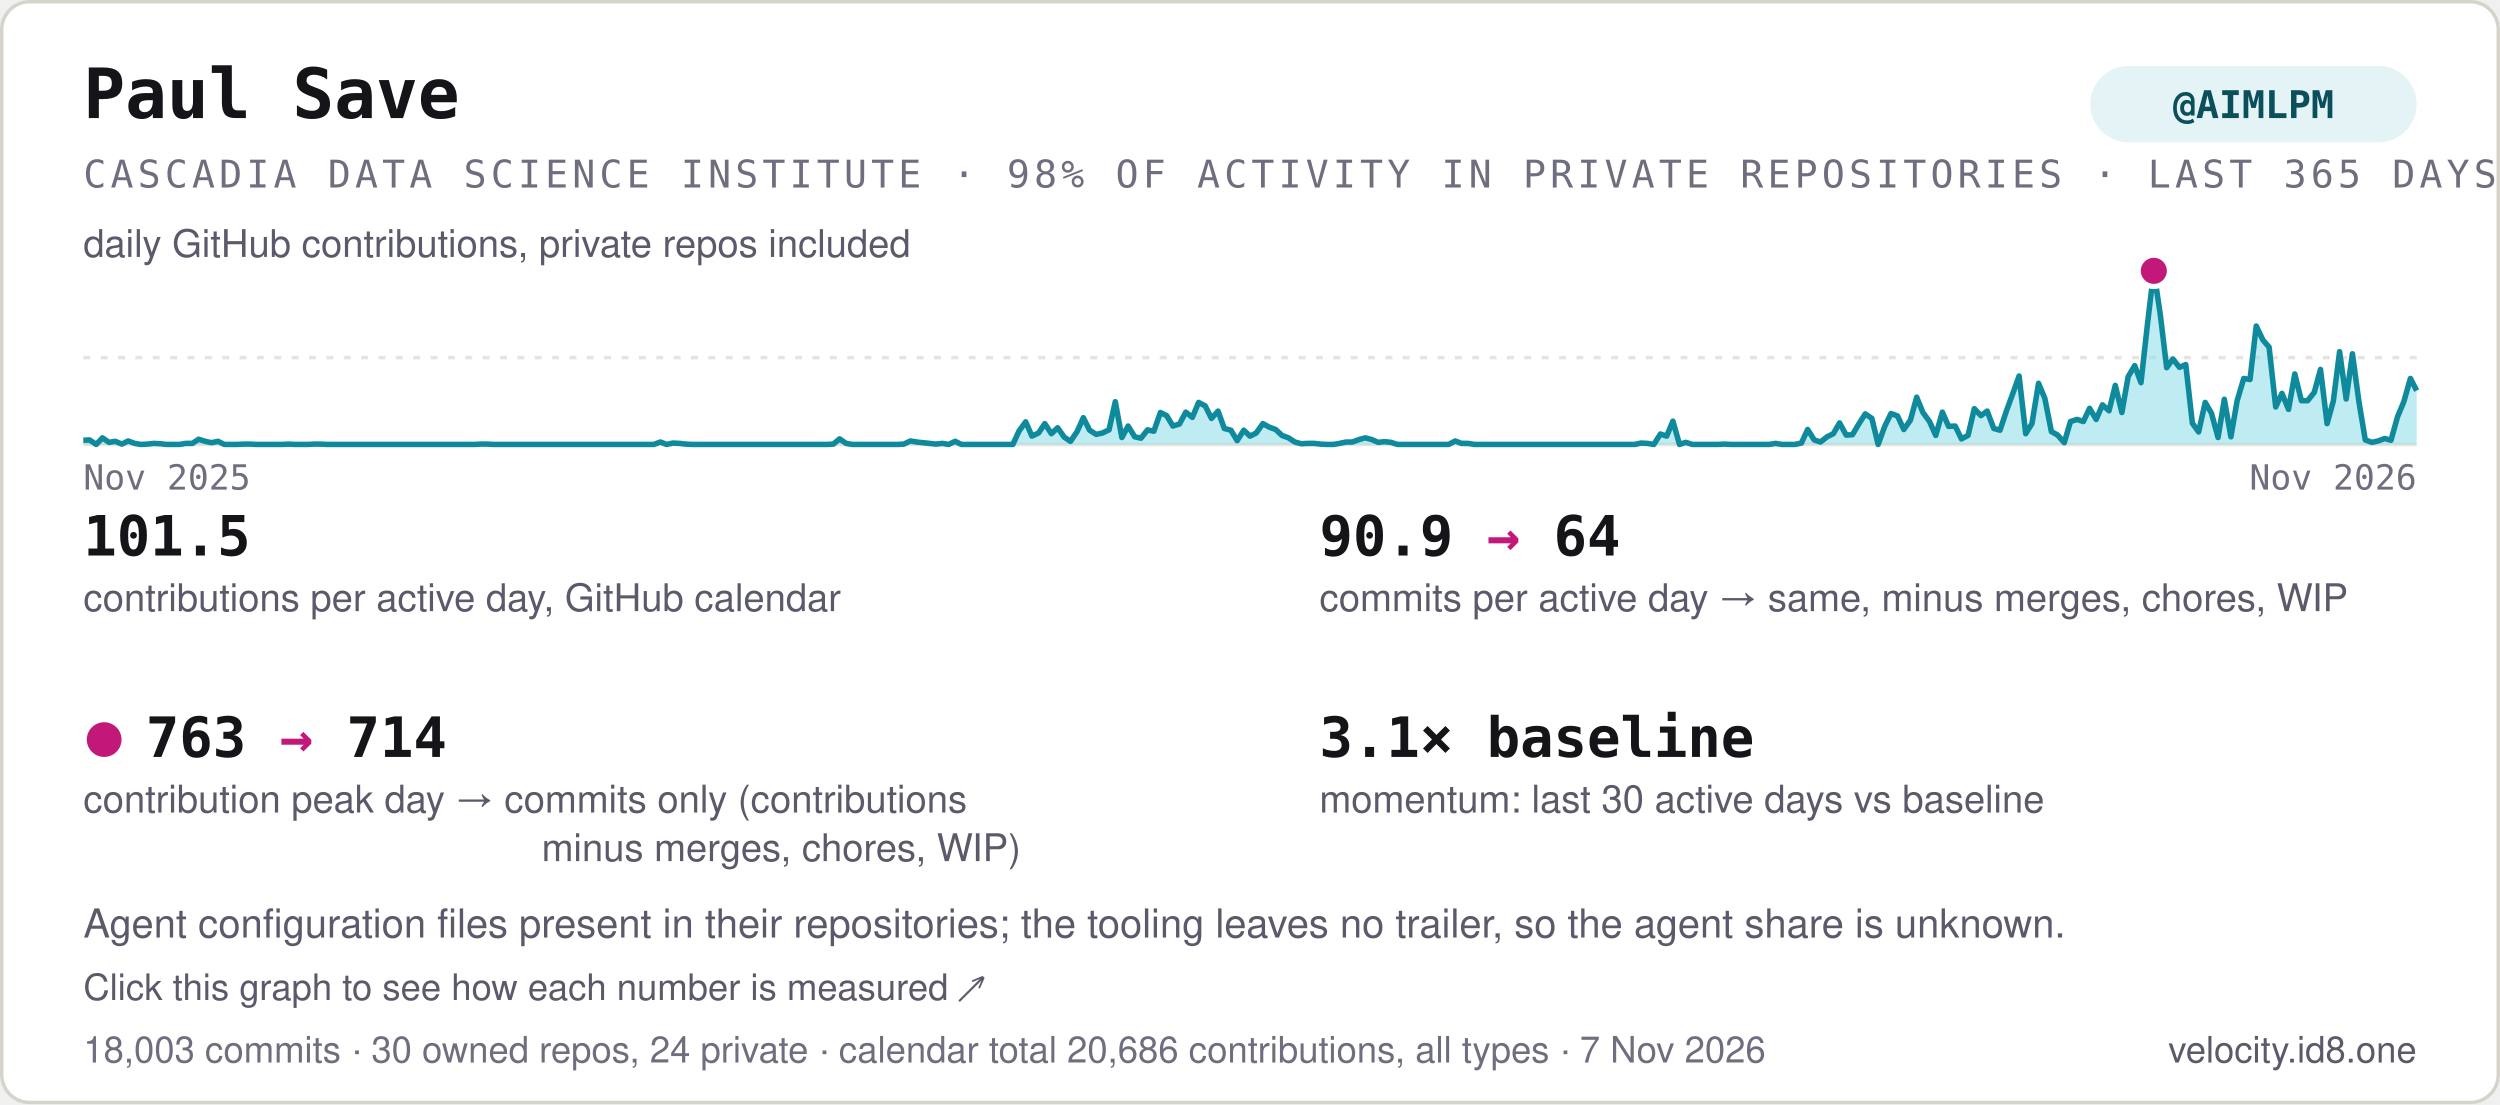
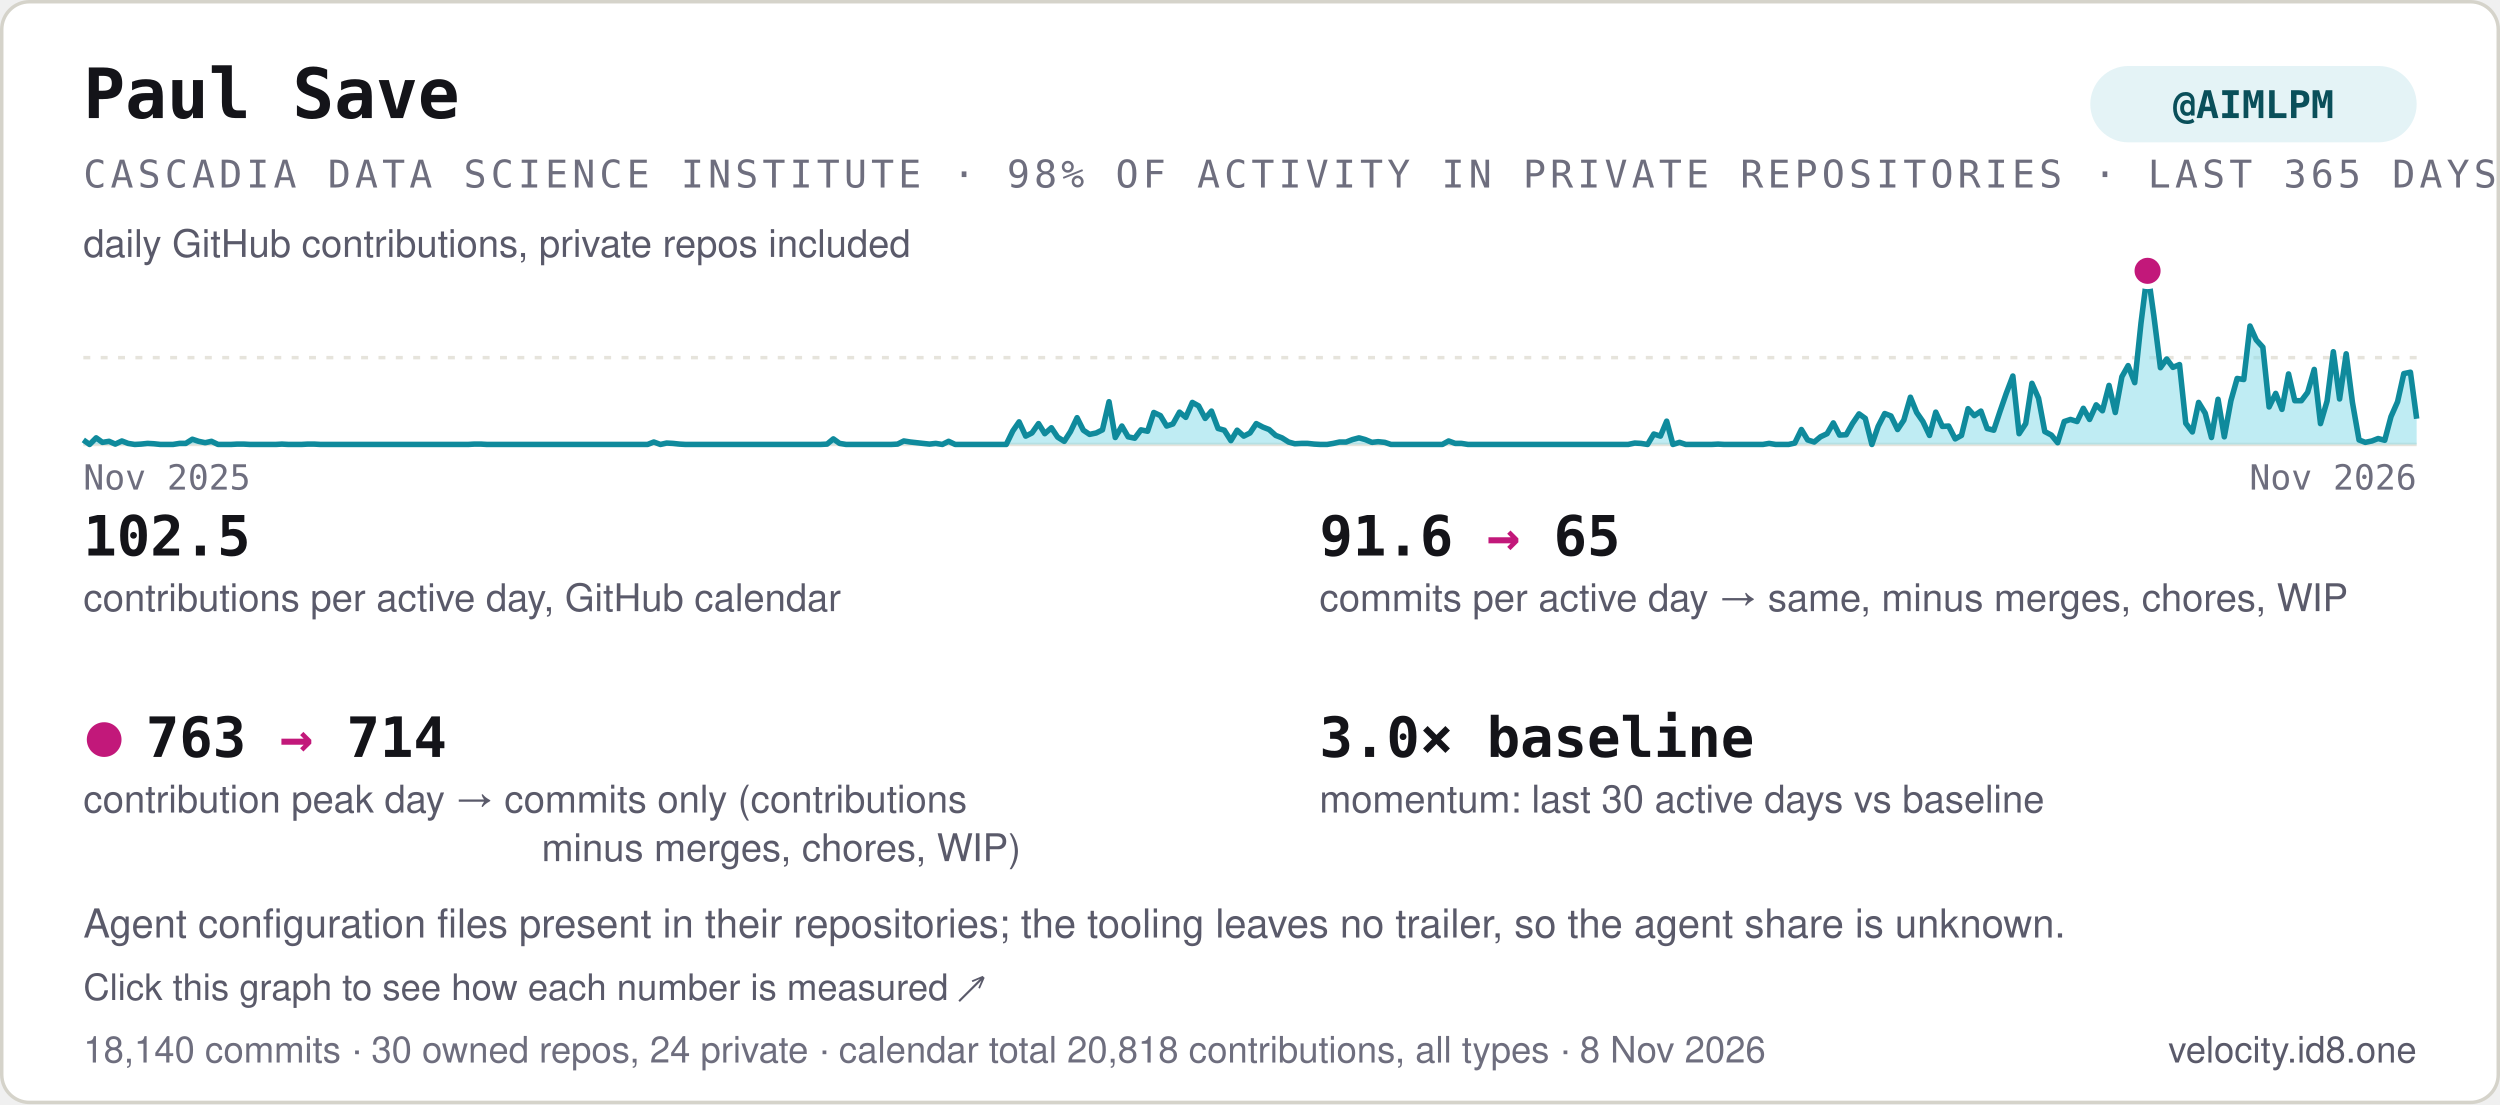
<svg xmlns="http://www.w3.org/2000/svg" width="720" height="318" viewBox="0 0 720 318" role="img" aria-label="Paul Save: Velocity Graph">
  <rect x="0.5" y="0.5" width="719" height="317" rx="8" fill="#FFFFFF" stroke="#D5D3CA" />
  <text x="24" y="34" font-family="Departure Mono, JetBrains Mono, ui-monospace, Menlo, monospace" font-size="20" font-weight="700" fill="#141419">Paul Save</text>
  <text x="24" y="54" font-family="Departure Mono, JetBrains Mono, ui-monospace, Menlo, monospace" font-size="11" letter-spacing="1.2" fill="#6E6E7E">CASCADIA DATA SCIENCE INSTITUTE · 98% OF ACTIVITY IN PRIVATE REPOSITORIES · LAST 365 DAYS</text>
  <rect x="602" y="19" width="94" height="22" rx="11" fill="#E4F3F6" />
  <text x="649" y="34" text-anchor="middle" font-family="Departure Mono, JetBrains Mono, ui-monospace, Menlo, monospace" font-size="11" font-weight="600" fill="#0A4F5A">@AIMLPM</text>
  <line x1="24" x2="696" y1="128" y2="128" stroke="#E6E4DC" />
  <line x1="24" x2="696" y1="103.0" y2="103.0" stroke="#E6E4DC" stroke-dasharray="2 3" />
-   <path d="M24.0,126.8 L25.8,126.7 L27.7,128.0 L29.5,126.1 L31.4,127.4 L33.2,127.1 L35.1,127.9 L36.9,127.0 L38.8,127.7 L40.6,128.0 L42.5,127.9 L44.3,127.7 L46.2,127.8 L48.0,128.0 L49.8,128.0 L51.7,128.0 L53.5,127.7 L55.4,127.7 L57.2,126.5 L59.1,127.1 L60.9,127.5 L62.8,127.1 L64.6,128.0 L66.5,128.0 L68.3,128.0 L70.2,127.9 L72.0,127.9 L73.8,128.0 L75.7,128.0 L77.5,128.0 L79.4,128.0 L81.2,128.0 L83.1,127.9 L84.9,128.0 L86.8,128.0 L88.6,128.0 L90.5,127.9 L92.3,127.9 L94.2,128.0 L96.0,128.0 L97.8,128.0 L99.7,128.0 L101.5,128.0 L103.4,128.0 L105.2,128.0 L107.1,128.0 L108.9,128.0 L110.8,128.0 L112.6,128.0 L114.5,128.0 L116.3,128.0 L118.2,128.0 L120.0,128.0 L121.8,128.0 L123.7,128.0 L125.5,128.0 L127.4,128.0 L129.2,128.0 L131.1,128.0 L132.9,128.0 L134.8,128.0 L136.6,128.0 L138.5,127.9 L140.3,127.9 L142.2,128.0 L144.0,128.0 L145.8,128.0 L147.7,128.0 L149.5,128.0 L151.4,128.0 L153.2,128.0 L155.1,128.0 L156.9,128.0 L158.8,128.0 L160.6,128.0 L162.5,128.0 L164.3,128.0 L166.2,128.0 L168.0,128.0 L169.8,128.0 L171.7,128.0 L173.5,128.0 L175.4,128.0 L177.2,128.0 L179.1,128.0 L180.9,128.0 L182.8,128.0 L184.6,128.0 L186.5,128.0 L188.3,128.0 L190.2,127.3 L192.0,128.0 L193.8,127.6 L195.7,127.7 L197.5,127.9 L199.4,128.0 L201.2,128.0 L203.1,128.0 L204.9,128.0 L206.8,128.0 L208.6,128.0 L210.5,128.0 L212.3,128.0 L214.2,128.0 L216.0,128.0 L217.8,128.0 L219.7,128.0 L221.5,128.0 L223.4,128.0 L225.2,128.0 L227.1,128.0 L228.9,128.0 L230.8,128.0 L232.6,128.0 L234.5,128.0 L236.3,128.0 L238.2,128.0 L240.0,127.9 L241.8,126.4 L243.7,127.7 L245.5,128.0 L247.4,128.0 L249.2,128.0 L251.1,128.0 L252.9,128.0 L254.8,128.0 L256.6,128.0 L258.5,128.0 L260.3,127.9 L262.2,127.0 L264.0,127.3 L265.8,127.5 L267.7,127.7 L269.5,127.9 L271.4,127.7 L273.2,128.0 L275.1,127.1 L276.9,128.0 L278.8,128.0 L280.6,128.0 L282.5,128.0 L284.3,128.0 L286.2,128.0 L288.0,128.0 L289.8,128.0 L291.7,128.0 L293.5,124.1 L295.4,121.5 L297.2,125.6 L299.1,124.7 L300.9,122.0 L302.8,124.9 L304.6,123.2 L306.5,125.9 L308.3,127.1 L310.2,124.3 L312.0,120.3 L313.8,123.9 L315.7,125.1 L317.5,124.7 L319.4,123.8 L321.2,115.7 L323.1,126.0 L324.9,122.7 L326.8,125.8 L328.6,126.2 L330.5,123.8 L332.3,124.2 L334.2,118.8 L336.0,119.7 L337.8,122.7 L339.7,122.1 L341.5,118.7 L343.4,120.2 L345.2,115.9 L347.1,116.9 L348.9,120.5 L350.8,118.4 L352.6,123.4 L354.5,123.9 L356.3,126.9 L358.2,123.9 L360.0,125.6 L361.8,124.7 L363.7,122.0 L365.5,123.0 L367.4,123.7 L369.2,125.4 L371.1,126.1 L372.9,127.3 L374.8,127.8 L376.6,127.7 L378.5,127.7 L380.3,127.9 L382.2,128.0 L384.0,128.0 L385.8,127.7 L387.7,127.3 L389.5,127.3 L391.4,126.6 L393.2,126.1 L395.1,126.6 L396.9,127.4 L398.8,127.2 L400.6,127.4 L402.5,128.0 L404.3,128.0 L406.2,128.0 L408.0,128.0 L409.8,128.0 L411.7,128.0 L413.5,128.0 L415.4,128.0 L417.2,128.0 L419.1,127.0 L420.9,127.7 L422.8,127.7 L424.6,128.0 L426.5,128.0 L428.3,128.0 L430.2,128.0 L432.0,128.0 L433.8,128.0 L435.7,128.0 L437.5,128.0 L439.4,128.0 L441.2,128.0 L443.1,128.0 L444.9,128.0 L446.8,128.0 L448.6,128.0 L450.5,128.0 L452.3,128.0 L454.2,128.0 L456.0,128.0 L457.8,128.0 L459.7,128.0 L461.5,128.0 L463.4,128.0 L465.2,128.0 L467.1,128.0 L468.9,128.0 L470.8,128.0 L472.6,127.6 L474.5,127.7 L476.3,128.0 L478.2,125.0 L480.0,125.6 L481.8,121.3 L483.7,128.0 L485.5,127.4 L487.4,128.0 L489.2,128.0 L491.1,128.0 L492.9,128.0 L494.8,128.0 L496.6,127.9 L498.5,128.0 L500.3,128.0 L502.2,128.0 L504.0,128.0 L505.8,128.0 L507.7,128.0 L509.5,128.0 L511.4,127.7 L513.2,128.0 L515.1,128.0 L516.9,128.0 L518.8,127.6 L520.6,123.7 L522.5,126.7 L524.3,127.3 L526.2,125.8 L528.0,124.9 L529.8,121.8 L531.7,125.3 L533.5,125.2 L535.4,122.0 L537.2,119.2 L539.1,120.5 L540.9,128.0 L542.8,122.8 L544.6,119.1 L546.5,119.8 L548.3,123.7 L550.2,121.0 L552.0,114.4 L553.8,118.8 L555.7,121.4 L557.5,125.4 L559.4,118.7 L561.2,122.8 L563.1,122.7 L564.9,126.4 L566.8,125.4 L568.6,117.7 L570.5,119.7 L572.3,118.4 L574.2,123.4 L576.0,123.9 L577.8,118.5 L579.7,113.3 L581.5,108.3 L583.4,124.9 L585.2,122.0 L587.1,110.4 L588.9,114.7 L590.8,124.3 L592.6,125.3 L594.5,127.5 L596.3,121.4 L598.2,120.8 L600.0,121.4 L601.8,117.6 L603.7,120.8 L605.5,116.6 L607.4,118.3 L609.2,111.0 L611.1,118.8 L612.9,108.5 L614.8,105.3 L616.6,110.2 L618.5,93.1 L620.3,78.0 L622.2,90.9 L624.0,105.9 L625.8,103.4 L627.7,105.8 L629.5,105.0 L631.4,121.9 L633.2,124.4 L635.1,115.9 L636.9,119.0 L638.8,126.0 L640.6,115.0 L642.5,125.8 L644.3,115.4 L646.2,109.0 L648.0,109.3 L649.8,93.9 L651.7,97.9 L653.5,100.0 L655.4,117.2 L657.2,113.3 L659.1,117.9 L660.9,107.7 L662.8,115.4 L664.6,115.4 L666.5,113.0 L668.3,106.4 L670.2,122.0 L672.0,115.5 L673.8,101.3 L675.7,114.9 L677.5,101.9 L679.4,115.9 L681.2,126.7 L683.1,127.4 L684.9,127.0 L686.8,126.3 L688.6,126.8 L690.5,120.0 L692.3,115.7 L694.2,109.0 L696.0,112.5 L696.0,128 L24,128 Z" fill="#8ADCE8" fill-opacity="0.55" />
-   <path d="M24.0,126.8 L25.8,126.7 L27.7,128.0 L29.5,126.1 L31.4,127.4 L33.2,127.1 L35.1,127.9 L36.9,127.0 L38.8,127.7 L40.6,128.0 L42.5,127.9 L44.3,127.7 L46.2,127.8 L48.0,128.0 L49.8,128.0 L51.7,128.0 L53.5,127.7 L55.4,127.7 L57.2,126.5 L59.1,127.1 L60.9,127.5 L62.8,127.1 L64.6,128.0 L66.5,128.0 L68.3,128.0 L70.2,127.9 L72.0,127.9 L73.8,128.0 L75.7,128.0 L77.5,128.0 L79.4,128.0 L81.2,128.0 L83.1,127.9 L84.9,128.0 L86.8,128.0 L88.6,128.0 L90.5,127.9 L92.3,127.9 L94.2,128.0 L96.0,128.0 L97.8,128.0 L99.7,128.0 L101.5,128.0 L103.4,128.0 L105.2,128.0 L107.1,128.0 L108.9,128.0 L110.8,128.0 L112.6,128.0 L114.5,128.0 L116.3,128.0 L118.2,128.0 L120.0,128.0 L121.8,128.0 L123.7,128.0 L125.5,128.0 L127.4,128.0 L129.2,128.0 L131.1,128.0 L132.9,128.0 L134.8,128.0 L136.6,128.0 L138.5,127.9 L140.3,127.9 L142.2,128.0 L144.0,128.0 L145.8,128.0 L147.7,128.0 L149.5,128.0 L151.4,128.0 L153.2,128.0 L155.1,128.0 L156.9,128.0 L158.8,128.0 L160.6,128.0 L162.5,128.0 L164.3,128.0 L166.2,128.0 L168.0,128.0 L169.8,128.0 L171.7,128.0 L173.5,128.0 L175.4,128.0 L177.2,128.0 L179.1,128.0 L180.9,128.0 L182.8,128.0 L184.6,128.0 L186.5,128.0 L188.3,128.0 L190.2,127.3 L192.0,128.0 L193.8,127.6 L195.7,127.7 L197.5,127.9 L199.4,128.0 L201.2,128.0 L203.1,128.0 L204.9,128.0 L206.8,128.0 L208.6,128.0 L210.5,128.0 L212.3,128.0 L214.2,128.0 L216.0,128.0 L217.8,128.0 L219.7,128.0 L221.5,128.0 L223.4,128.0 L225.2,128.0 L227.1,128.0 L228.9,128.0 L230.8,128.0 L232.6,128.0 L234.5,128.0 L236.3,128.0 L238.2,128.0 L240.0,127.9 L241.8,126.4 L243.7,127.7 L245.5,128.0 L247.4,128.0 L249.2,128.0 L251.1,128.0 L252.9,128.0 L254.8,128.0 L256.6,128.0 L258.5,128.0 L260.3,127.9 L262.2,127.0 L264.0,127.3 L265.8,127.5 L267.7,127.7 L269.5,127.9 L271.4,127.7 L273.2,128.0 L275.1,127.1 L276.9,128.0 L278.8,128.0 L280.6,128.0 L282.5,128.0 L284.3,128.0 L286.2,128.0 L288.0,128.0 L289.8,128.0 L291.7,128.0 L293.5,124.1 L295.4,121.5 L297.2,125.6 L299.1,124.7 L300.9,122.0 L302.8,124.9 L304.6,123.2 L306.5,125.9 L308.3,127.1 L310.2,124.3 L312.0,120.3 L313.8,123.9 L315.7,125.1 L317.5,124.7 L319.4,123.8 L321.2,115.7 L323.1,126.0 L324.9,122.7 L326.8,125.8 L328.6,126.2 L330.5,123.8 L332.3,124.2 L334.2,118.8 L336.0,119.7 L337.8,122.7 L339.7,122.1 L341.5,118.7 L343.4,120.2 L345.2,115.9 L347.1,116.9 L348.9,120.5 L350.8,118.4 L352.6,123.4 L354.5,123.9 L356.3,126.9 L358.2,123.9 L360.0,125.6 L361.8,124.7 L363.7,122.0 L365.5,123.0 L367.4,123.7 L369.2,125.4 L371.1,126.1 L372.9,127.3 L374.8,127.8 L376.6,127.7 L378.5,127.7 L380.3,127.9 L382.2,128.0 L384.0,128.0 L385.8,127.7 L387.7,127.3 L389.5,127.3 L391.4,126.6 L393.2,126.1 L395.1,126.6 L396.9,127.4 L398.8,127.2 L400.6,127.4 L402.5,128.0 L404.3,128.0 L406.2,128.0 L408.0,128.0 L409.8,128.0 L411.7,128.0 L413.5,128.0 L415.4,128.0 L417.2,128.0 L419.1,127.0 L420.9,127.7 L422.8,127.7 L424.6,128.0 L426.5,128.0 L428.3,128.0 L430.2,128.0 L432.0,128.0 L433.8,128.0 L435.7,128.0 L437.5,128.0 L439.4,128.0 L441.2,128.0 L443.1,128.0 L444.9,128.0 L446.8,128.0 L448.6,128.0 L450.5,128.0 L452.3,128.0 L454.2,128.0 L456.0,128.0 L457.8,128.0 L459.7,128.0 L461.5,128.0 L463.4,128.0 L465.2,128.0 L467.1,128.0 L468.9,128.0 L470.8,128.0 L472.6,127.6 L474.5,127.7 L476.3,128.0 L478.2,125.0 L480.0,125.6 L481.8,121.3 L483.7,128.0 L485.5,127.4 L487.4,128.0 L489.2,128.0 L491.1,128.0 L492.9,128.0 L494.8,128.0 L496.6,127.9 L498.5,128.0 L500.3,128.0 L502.2,128.0 L504.0,128.0 L505.8,128.0 L507.7,128.0 L509.5,128.0 L511.4,127.7 L513.2,128.0 L515.1,128.0 L516.9,128.0 L518.8,127.6 L520.6,123.7 L522.5,126.7 L524.3,127.3 L526.2,125.8 L528.0,124.9 L529.8,121.8 L531.7,125.3 L533.5,125.2 L535.4,122.0 L537.2,119.2 L539.1,120.5 L540.9,128.0 L542.8,122.8 L544.6,119.1 L546.5,119.8 L548.3,123.7 L550.2,121.0 L552.0,114.4 L553.8,118.8 L555.7,121.4 L557.5,125.4 L559.4,118.7 L561.2,122.8 L563.1,122.7 L564.9,126.4 L566.8,125.4 L568.6,117.7 L570.5,119.7 L572.3,118.4 L574.2,123.4 L576.0,123.9 L577.8,118.5 L579.7,113.3 L581.5,108.3 L583.4,124.9 L585.2,122.0 L587.1,110.4 L588.9,114.7 L590.8,124.3 L592.6,125.3 L594.5,127.5 L596.3,121.4 L598.2,120.8 L600.0,121.4 L601.8,117.6 L603.7,120.8 L605.5,116.6 L607.4,118.3 L609.2,111.0 L611.1,118.8 L612.9,108.5 L614.8,105.3 L616.6,110.2 L618.5,93.1 L620.3,78.0 L622.2,90.9 L624.0,105.9 L625.8,103.4 L627.7,105.8 L629.5,105.0 L631.4,121.9 L633.2,124.4 L635.1,115.9 L636.9,119.0 L638.8,126.0 L640.6,115.0 L642.5,125.8 L644.3,115.4 L646.2,109.0 L648.0,109.3 L649.8,93.9 L651.7,97.9 L653.5,100.0 L655.4,117.2 L657.2,113.3 L659.1,117.9 L660.9,107.7 L662.8,115.4 L664.6,115.4 L666.5,113.0 L668.3,106.4 L670.2,122.0 L672.0,115.5 L673.8,101.3 L675.7,114.9 L677.5,101.9 L679.4,115.9 L681.2,126.7 L683.1,127.4 L684.9,127.0 L686.8,126.3 L688.6,126.8 L690.5,120.0 L692.3,115.7 L694.2,109.0 L696.0,112.5" fill="none" stroke="#0F8A9C" stroke-width="1.6" stroke-linejoin="round" />
-   <circle cx="620.3" cy="78.0" r="4.5" fill="#C2187A" stroke="#FFFFFF" stroke-width="1.5" />
+   <path d="M24.0,126.7 L25.8,128.0 L27.7,126.1 L29.5,127.4 L31.4,127.1 L33.2,127.9 L35.1,127.0 L36.9,127.7 L38.8,128.0 L40.6,127.9 L42.5,127.7 L44.3,127.8 L46.2,128.0 L48.0,128.0 L49.8,128.0 L51.7,127.7 L53.5,127.7 L55.4,126.5 L57.2,127.1 L59.1,127.5 L60.9,127.1 L62.8,128.0 L64.6,128.0 L66.5,128.0 L68.3,127.9 L70.2,127.9 L72.0,128.0 L73.8,128.0 L75.7,128.0 L77.5,128.0 L79.4,128.0 L81.2,127.9 L83.1,128.0 L84.9,128.0 L86.8,128.0 L88.6,127.9 L90.5,127.9 L92.3,128.0 L94.2,128.0 L96.0,128.0 L97.8,128.0 L99.7,128.0 L101.5,128.0 L103.4,128.0 L105.2,128.0 L107.1,128.0 L108.9,128.0 L110.8,128.0 L112.6,128.0 L114.5,128.0 L116.3,128.0 L118.2,128.0 L120.0,128.0 L121.8,128.0 L123.7,128.0 L125.5,128.0 L127.4,128.0 L129.2,128.0 L131.1,128.0 L132.9,128.0 L134.8,128.0 L136.6,127.9 L138.5,127.9 L140.3,128.0 L142.2,128.0 L144.0,128.0 L145.8,128.0 L147.7,128.0 L149.5,128.0 L151.4,128.0 L153.2,128.0 L155.1,128.0 L156.9,128.0 L158.8,128.0 L160.6,128.0 L162.5,128.0 L164.3,128.0 L166.2,128.0 L168.0,128.0 L169.8,128.0 L171.7,128.0 L173.5,128.0 L175.4,128.0 L177.2,128.0 L179.1,128.0 L180.9,128.0 L182.8,128.0 L184.6,128.0 L186.5,128.0 L188.3,127.3 L190.2,128.0 L192.0,127.6 L193.8,127.7 L195.7,127.9 L197.5,128.0 L199.4,128.0 L201.2,128.0 L203.1,128.0 L204.9,128.0 L206.8,128.0 L208.6,128.0 L210.5,128.0 L212.3,128.0 L214.2,128.0 L216.0,128.0 L217.8,128.0 L219.7,128.0 L221.5,128.0 L223.4,128.0 L225.2,128.0 L227.1,128.0 L228.9,128.0 L230.8,128.0 L232.6,128.0 L234.5,128.0 L236.3,128.0 L238.2,127.9 L240.0,126.4 L241.8,127.7 L243.7,128.0 L245.5,128.0 L247.4,128.0 L249.2,128.0 L251.1,128.0 L252.9,128.0 L254.8,128.0 L256.6,128.0 L258.5,127.9 L260.3,127.0 L262.2,127.3 L264.0,127.5 L265.8,127.7 L267.7,127.9 L269.5,127.7 L271.4,128.0 L273.2,127.1 L275.1,128.0 L276.9,128.0 L278.8,128.0 L280.6,128.0 L282.5,128.0 L284.3,128.0 L286.2,128.0 L288.0,128.0 L289.8,128.0 L291.7,124.1 L293.5,121.5 L295.4,125.6 L297.2,124.7 L299.1,122.0 L300.9,124.9 L302.8,123.2 L304.6,125.9 L306.5,127.1 L308.3,124.3 L310.2,120.3 L312.0,123.9 L313.8,125.1 L315.7,124.7 L317.5,123.8 L319.4,115.7 L321.2,126.0 L323.1,122.7 L324.9,125.8 L326.8,126.2 L328.6,123.8 L330.5,124.2 L332.3,118.8 L334.2,119.7 L336.0,122.7 L337.8,122.1 L339.7,118.7 L341.5,120.2 L343.4,115.9 L345.2,116.9 L347.1,120.5 L348.9,118.4 L350.8,123.4 L352.6,123.9 L354.5,126.9 L356.3,123.9 L358.2,125.6 L360.0,124.7 L361.8,122.0 L363.7,123.0 L365.5,123.7 L367.4,125.4 L369.2,126.1 L371.1,127.3 L372.9,127.8 L374.8,127.7 L376.6,127.7 L378.5,127.9 L380.3,128.0 L382.2,128.0 L384.0,127.7 L385.8,127.3 L387.7,127.3 L389.5,126.6 L391.4,126.1 L393.2,126.6 L395.1,127.4 L396.9,127.2 L398.8,127.4 L400.6,128.0 L402.5,128.0 L404.3,128.0 L406.2,128.0 L408.0,128.0 L409.8,128.0 L411.7,128.0 L413.5,128.0 L415.4,128.0 L417.2,127.0 L419.1,127.7 L420.9,127.7 L422.8,128.0 L424.6,128.0 L426.5,128.0 L428.3,128.0 L430.2,128.0 L432.0,128.0 L433.8,128.0 L435.7,128.0 L437.5,128.0 L439.4,128.0 L441.2,128.0 L443.1,128.0 L444.9,128.0 L446.8,128.0 L448.6,128.0 L450.5,128.0 L452.3,128.0 L454.2,128.0 L456.0,128.0 L457.8,128.0 L459.7,128.0 L461.5,128.0 L463.4,128.0 L465.2,128.0 L467.1,128.0 L468.9,128.0 L470.8,127.6 L472.6,127.7 L474.5,128.0 L476.3,125.0 L478.2,125.6 L480.0,121.3 L481.8,128.0 L483.7,127.4 L485.5,128.0 L487.4,128.0 L489.2,128.0 L491.1,128.0 L492.9,128.0 L494.8,127.9 L496.6,128.0 L498.5,128.0 L500.3,128.0 L502.2,128.0 L504.0,128.0 L505.8,128.0 L507.7,128.0 L509.5,127.7 L511.4,128.0 L513.2,128.0 L515.1,128.0 L516.9,127.6 L518.8,123.7 L520.6,126.7 L522.5,127.3 L524.3,125.8 L526.2,124.9 L528.0,121.8 L529.8,125.3 L531.7,125.2 L533.5,122.0 L535.4,119.2 L537.2,120.5 L539.1,128.0 L540.9,122.8 L542.8,119.1 L544.6,119.8 L546.5,123.7 L548.3,121.0 L550.2,114.4 L552.0,118.8 L553.8,121.4 L555.7,125.4 L557.5,118.7 L559.4,122.8 L561.2,122.7 L563.1,126.4 L564.9,125.4 L566.8,117.7 L568.6,119.7 L570.5,118.4 L572.3,123.4 L574.2,123.9 L576.0,118.5 L577.8,113.3 L579.7,108.3 L581.5,124.9 L583.4,122.0 L585.2,110.4 L587.1,114.7 L588.9,124.3 L590.8,125.3 L592.6,127.5 L594.5,121.4 L596.3,120.8 L598.2,121.4 L600.0,117.6 L601.8,120.8 L603.7,116.6 L605.5,118.3 L607.4,111.0 L609.2,118.8 L611.1,108.5 L612.9,105.3 L614.8,110.2 L616.6,93.1 L618.5,78.0 L620.3,90.9 L622.2,105.9 L624.0,103.4 L625.8,105.8 L627.7,105.0 L629.5,121.9 L631.4,124.4 L633.2,115.9 L635.1,119.0 L636.9,126.0 L638.8,115.0 L640.6,125.8 L642.5,115.4 L644.3,109.0 L646.2,109.3 L648.0,93.9 L649.8,97.9 L651.7,100.0 L653.5,117.2 L655.4,113.3 L657.2,117.9 L659.1,107.7 L660.9,115.4 L662.8,115.4 L664.6,113.0 L666.5,106.4 L668.3,122.0 L670.2,115.5 L672.0,101.3 L673.8,114.9 L675.7,101.9 L677.5,115.9 L679.4,126.7 L681.2,127.4 L683.1,127.0 L684.9,126.3 L686.8,126.8 L688.6,120.0 L690.5,115.7 L692.3,107.6 L694.2,107.2 L696.0,120.6 L696.0,128 L24,128 Z" fill="#8ADCE8" fill-opacity="0.55" />
+   <path d="M24.0,126.7 L25.8,128.0 L27.7,126.1 L29.5,127.4 L31.4,127.1 L33.2,127.9 L35.1,127.0 L36.9,127.7 L38.8,128.0 L40.6,127.9 L42.5,127.7 L44.3,127.8 L46.2,128.0 L48.0,128.0 L49.8,128.0 L51.7,127.7 L53.5,127.7 L55.4,126.5 L57.2,127.1 L59.1,127.5 L60.9,127.1 L62.8,128.0 L64.6,128.0 L66.5,128.0 L68.3,127.9 L70.2,127.9 L72.0,128.0 L73.8,128.0 L75.7,128.0 L77.5,128.0 L79.4,128.0 L81.2,127.9 L83.1,128.0 L84.9,128.0 L86.8,128.0 L88.6,127.9 L90.5,127.9 L92.3,128.0 L94.2,128.0 L96.0,128.0 L97.8,128.0 L99.7,128.0 L101.5,128.0 L103.4,128.0 L105.2,128.0 L107.1,128.0 L108.9,128.0 L110.8,128.0 L112.6,128.0 L114.5,128.0 L116.3,128.0 L118.2,128.0 L120.0,128.0 L121.8,128.0 L123.7,128.0 L125.5,128.0 L127.4,128.0 L129.2,128.0 L131.1,128.0 L132.9,128.0 L134.8,128.0 L136.6,127.9 L138.5,127.9 L140.3,128.0 L142.2,128.0 L144.0,128.0 L145.8,128.0 L147.7,128.0 L149.5,128.0 L151.4,128.0 L153.2,128.0 L155.1,128.0 L156.9,128.0 L158.8,128.0 L160.6,128.0 L162.5,128.0 L164.3,128.0 L166.2,128.0 L168.0,128.0 L169.8,128.0 L171.7,128.0 L173.5,128.0 L175.4,128.0 L177.2,128.0 L179.1,128.0 L180.9,128.0 L182.8,128.0 L184.6,128.0 L186.5,128.0 L188.3,127.3 L190.2,128.0 L192.0,127.6 L193.8,127.7 L195.7,127.9 L197.5,128.0 L199.4,128.0 L201.2,128.0 L203.1,128.0 L204.9,128.0 L206.8,128.0 L208.6,128.0 L210.5,128.0 L212.3,128.0 L214.2,128.0 L216.0,128.0 L217.8,128.0 L219.7,128.0 L221.5,128.0 L223.4,128.0 L225.2,128.0 L227.1,128.0 L228.9,128.0 L230.8,128.0 L232.6,128.0 L234.5,128.0 L236.3,128.0 L238.2,127.9 L240.0,126.4 L241.8,127.7 L243.7,128.0 L245.5,128.0 L247.4,128.0 L249.2,128.0 L251.1,128.0 L252.9,128.0 L254.8,128.0 L256.6,128.0 L258.5,127.9 L260.3,127.0 L262.2,127.3 L264.0,127.5 L265.8,127.7 L267.7,127.9 L269.5,127.7 L271.4,128.0 L273.2,127.1 L275.1,128.0 L276.9,128.0 L278.8,128.0 L280.6,128.0 L282.5,128.0 L284.3,128.0 L286.2,128.0 L288.0,128.0 L289.8,128.0 L291.7,124.1 L293.5,121.5 L295.4,125.6 L297.2,124.7 L299.1,122.0 L300.9,124.9 L302.8,123.2 L304.6,125.9 L306.5,127.1 L308.3,124.3 L310.2,120.3 L312.0,123.9 L313.8,125.1 L315.7,124.7 L317.5,123.8 L319.4,115.7 L321.2,126.0 L323.1,122.7 L324.9,125.8 L326.8,126.2 L328.6,123.8 L330.5,124.2 L332.3,118.8 L334.2,119.7 L336.0,122.7 L337.8,122.1 L339.7,118.7 L341.5,120.2 L343.4,115.9 L345.2,116.9 L347.1,120.5 L348.9,118.4 L350.8,123.4 L352.6,123.9 L354.5,126.9 L356.3,123.9 L358.2,125.6 L360.0,124.7 L361.8,122.0 L363.7,123.0 L365.5,123.7 L367.4,125.4 L369.2,126.1 L371.1,127.3 L372.9,127.8 L374.8,127.7 L376.6,127.7 L378.5,127.9 L380.3,128.0 L382.2,128.0 L384.0,127.7 L385.8,127.3 L387.7,127.3 L389.5,126.6 L391.4,126.1 L393.2,126.6 L395.1,127.4 L396.9,127.2 L398.8,127.4 L400.6,128.0 L402.5,128.0 L404.3,128.0 L406.2,128.0 L408.0,128.0 L409.8,128.0 L411.7,128.0 L413.5,128.0 L415.4,128.0 L417.2,127.0 L419.1,127.7 L420.9,127.7 L422.8,128.0 L424.6,128.0 L426.5,128.0 L428.3,128.0 L430.2,128.0 L432.0,128.0 L433.8,128.0 L435.7,128.0 L437.5,128.0 L439.4,128.0 L441.2,128.0 L443.1,128.0 L444.9,128.0 L446.8,128.0 L448.6,128.0 L450.5,128.0 L452.3,128.0 L454.2,128.0 L456.0,128.0 L457.8,128.0 L459.7,128.0 L461.5,128.0 L463.4,128.0 L465.2,128.0 L467.1,128.0 L468.9,128.0 L470.8,127.6 L472.6,127.7 L474.5,128.0 L476.3,125.0 L478.2,125.6 L480.0,121.3 L481.8,128.0 L483.7,127.4 L485.5,128.0 L487.4,128.0 L489.2,128.0 L491.1,128.0 L492.9,128.0 L494.8,127.9 L496.6,128.0 L498.5,128.0 L500.3,128.0 L502.2,128.0 L504.0,128.0 L505.8,128.0 L507.7,128.0 L509.5,127.7 L511.4,128.0 L513.2,128.0 L515.1,128.0 L516.9,127.6 L518.8,123.7 L520.6,126.7 L522.5,127.3 L524.3,125.8 L526.2,124.9 L528.0,121.8 L529.8,125.3 L531.7,125.2 L533.5,122.0 L535.4,119.2 L537.2,120.5 L539.1,128.0 L540.9,122.8 L542.8,119.1 L544.6,119.8 L546.5,123.7 L548.3,121.0 L550.2,114.4 L552.0,118.8 L553.8,121.4 L555.7,125.4 L557.5,118.7 L559.4,122.8 L561.2,122.7 L563.1,126.4 L564.9,125.4 L566.8,117.7 L568.6,119.7 L570.5,118.4 L572.3,123.4 L574.2,123.9 L576.0,118.5 L577.8,113.3 L579.7,108.3 L581.5,124.9 L583.4,122.0 L585.2,110.4 L587.1,114.7 L588.9,124.3 L590.8,125.3 L592.6,127.5 L594.5,121.4 L596.3,120.8 L598.2,121.4 L600.0,117.6 L601.8,120.8 L603.7,116.6 L605.5,118.3 L607.4,111.0 L609.2,118.8 L611.1,108.5 L612.9,105.3 L614.8,110.2 L616.6,93.1 L618.5,78.0 L620.3,90.9 L622.2,105.9 L624.0,103.4 L625.8,105.8 L627.7,105.0 L629.5,121.9 L631.4,124.4 L633.2,115.9 L635.1,119.0 L636.9,126.0 L638.8,115.0 L640.6,125.8 L642.5,115.4 L644.3,109.0 L646.2,109.3 L648.0,93.9 L649.8,97.9 L651.7,100.0 L653.5,117.2 L655.4,113.3 L657.2,117.9 L659.1,107.7 L660.9,115.4 L662.8,115.4 L664.6,113.0 L666.5,106.4 L668.3,122.0 L670.2,115.5 L672.0,101.3 L673.8,114.9 L675.7,101.9 L677.5,115.9 L679.4,126.7 L681.2,127.4 L683.1,127.0 L684.9,126.3 L686.8,126.8 L688.6,120.0 L690.5,115.7 L692.3,107.6 L694.2,107.2 L696.0,120.6" fill="none" stroke="#0F8A9C" stroke-width="1.6" stroke-linejoin="round" />
+   <circle cx="618.5" cy="78.0" r="4.5" fill="#C2187A" stroke="#FFFFFF" stroke-width="1.5" />
  <text x="24" y="141" font-family="Departure Mono, JetBrains Mono, ui-monospace, Menlo, monospace" font-size="10" fill="#6E6E7E">Nov 2025</text>
  <text x="696" y="141" text-anchor="end" font-family="Departure Mono, JetBrains Mono, ui-monospace, Menlo, monospace" font-size="10" fill="#6E6E7E">Nov 2026</text>
  <text x="24" y="74" font-family="-apple-system, BlinkMacSystemFont, 'Segoe UI', Helvetica, Arial, sans-serif" font-size="11" fill="#5A5A6A">daily GitHub contributions, private repos included</text>
-   <text x="24" y="160" font-family="Departure Mono, JetBrains Mono, ui-monospace, Menlo, monospace" font-size="16" font-weight="600" fill="#141419">101.5</text>
+   <text x="24" y="160" font-family="Departure Mono, JetBrains Mono, ui-monospace, Menlo, monospace" font-size="16" font-weight="600" fill="#141419">102.5</text>
  <text x="24" y="176" font-family="-apple-system, BlinkMacSystemFont, 'Segoe UI', Helvetica, Arial, sans-serif" font-size="11" fill="#5A5A6A">contributions per active day, GitHub calendar</text>
-   <text x="380" y="160" font-family="Departure Mono, JetBrains Mono, ui-monospace, Menlo, monospace" font-size="16" font-weight="600" fill="#141419">90.9 <tspan fill="#C2187A">→</tspan> 64</text>
+   <text x="380" y="160" font-family="Departure Mono, JetBrains Mono, ui-monospace, Menlo, monospace" font-size="16" font-weight="600" fill="#141419">91.6 <tspan fill="#C2187A">→</tspan> 65</text>
  <text x="380" y="176" font-family="-apple-system, BlinkMacSystemFont, 'Segoe UI', Helvetica, Arial, sans-serif" font-size="11" fill="#5A5A6A">commits per active day → same, minus merges, chores, WIP</text>
  <circle cx="30" cy="213" r="5" fill="#C2187A" />
  <text x="42" y="218" font-family="Departure Mono, JetBrains Mono, ui-monospace, Menlo, monospace" font-size="16" font-weight="600" fill="#141419">763 <tspan fill="#C2187A">→</tspan> 714</text>
  <text x="24" y="234" font-family="-apple-system, BlinkMacSystemFont, 'Segoe UI', Helvetica, Arial, sans-serif" font-size="11" fill="#5A5A6A">contribution peak day → commits only (contributions</text>
  <text x="156" y="248" font-family="-apple-system, BlinkMacSystemFont, 'Segoe UI', Helvetica, Arial, sans-serif" font-size="11" fill="#5A5A6A">minus merges, chores, WIP)</text>
-   <text x="380" y="218" font-family="Departure Mono, JetBrains Mono, ui-monospace, Menlo, monospace" font-size="16" font-weight="600" fill="#141419">3.1× baseline</text>
+   <text x="380" y="218" font-family="Departure Mono, JetBrains Mono, ui-monospace, Menlo, monospace" font-size="16" font-weight="600" fill="#141419">3.0× baseline</text>
  <text x="380" y="234" font-family="-apple-system, BlinkMacSystemFont, 'Segoe UI', Helvetica, Arial, sans-serif" font-size="11" fill="#5A5A6A">momentum: last 30 active days vs baseline</text>
  <text x="24" y="270" font-family="-apple-system, BlinkMacSystemFont, 'Segoe UI', Helvetica, Arial, sans-serif" font-size="11.5" fill="#5A5A6A">Agent configuration files present in their repositories; the tooling leaves no trailer, so the agent share is unknown.</text>
  <text x="24" y="288" font-family="-apple-system, BlinkMacSystemFont, 'Segoe UI', Helvetica, Arial, sans-serif" font-size="10.5" fill="#5A5A6A">Click this graph to see how each number is measured ↗</text>
-   <text x="24" y="306" font-family="-apple-system, BlinkMacSystemFont, 'Segoe UI', Helvetica, Arial, sans-serif" font-size="10.5" fill="#6E6E7E">18,003 commits · 30 owned repos, 24 private · calendar total 20,686 contributions, all types · 7 Nov 2026</text>
+   <text x="24" y="306" font-family="-apple-system, BlinkMacSystemFont, 'Segoe UI', Helvetica, Arial, sans-serif" font-size="10.5" fill="#6E6E7E">18,140 commits · 30 owned repos, 24 private · calendar total 20,818 contributions, all types · 8 Nov 2026</text>
  <text x="696" y="306" text-anchor="end" font-family="-apple-system, BlinkMacSystemFont, 'Segoe UI', Helvetica, Arial, sans-serif" font-size="10.5" fill="#5A5A6A">velocity.id8.one</text>
</svg>
